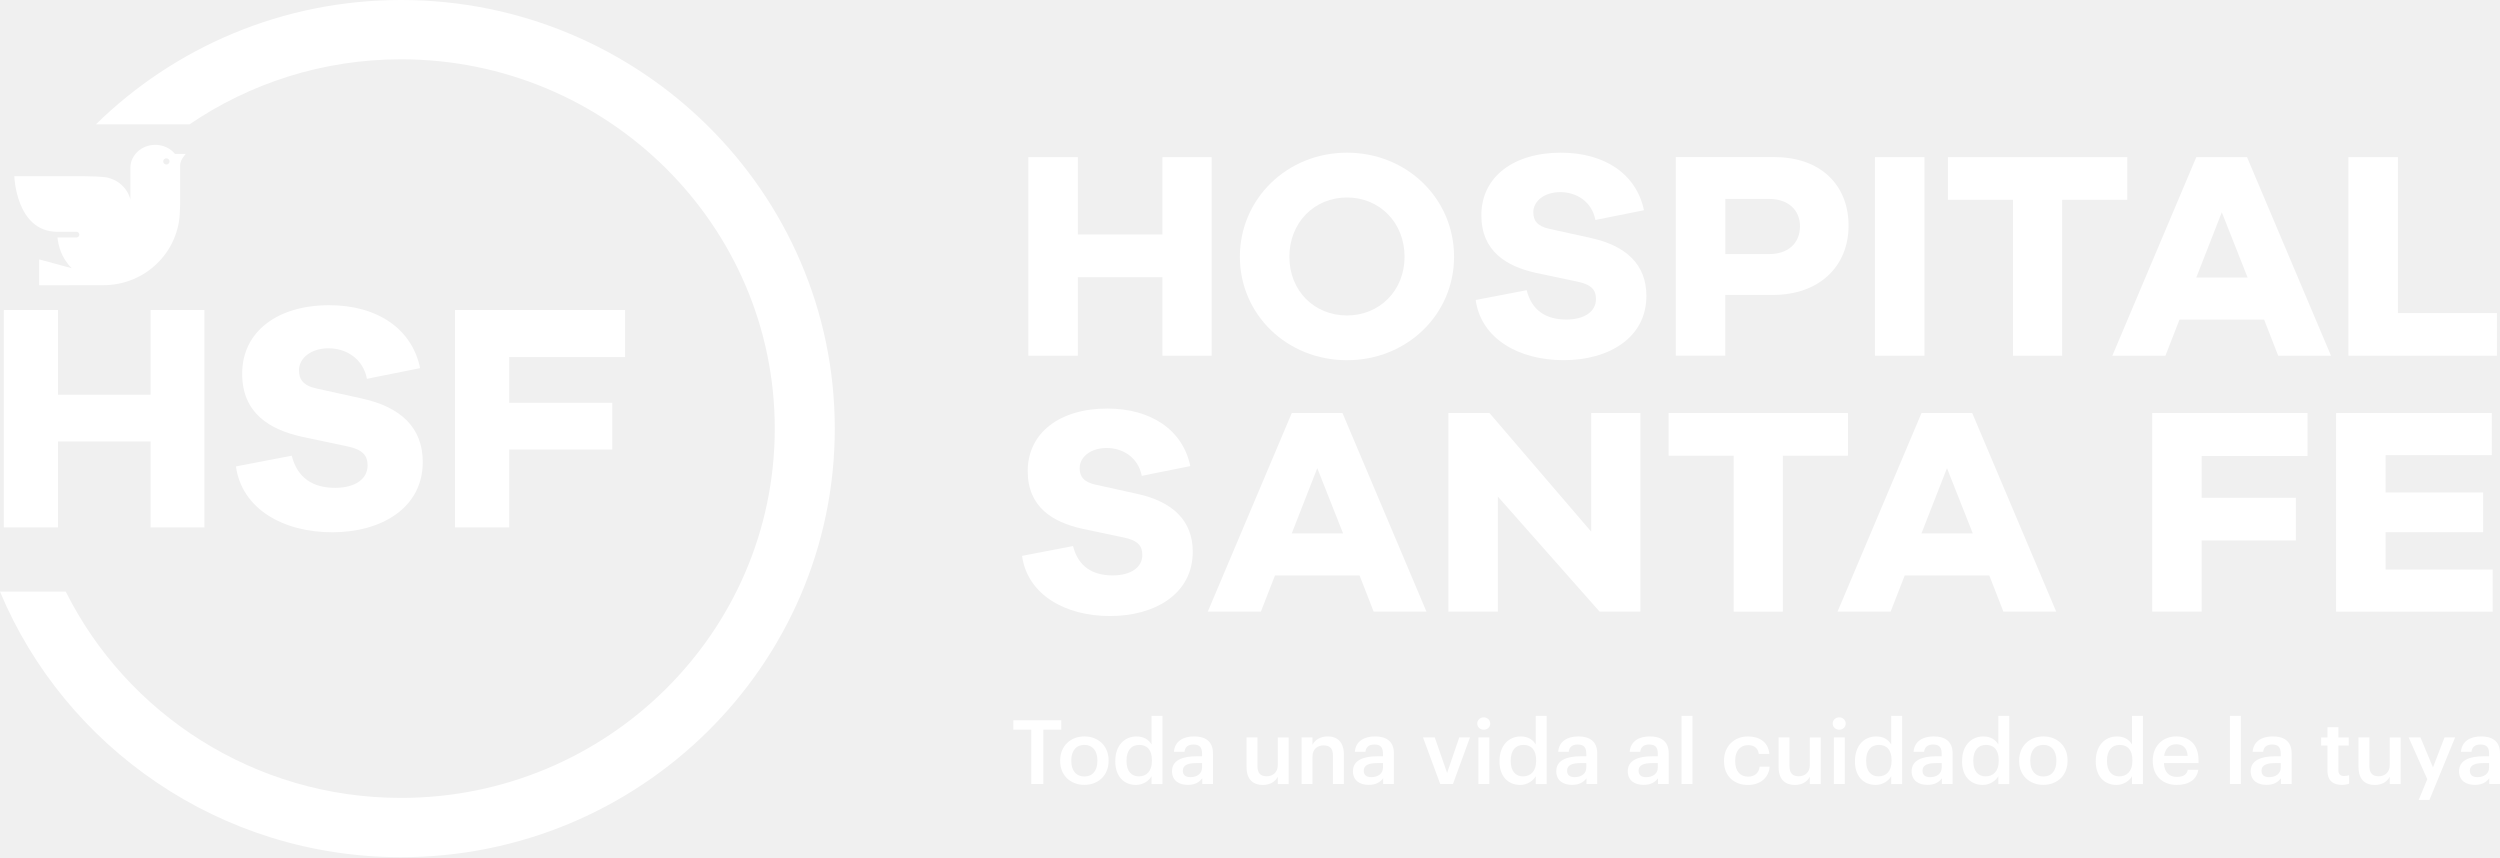
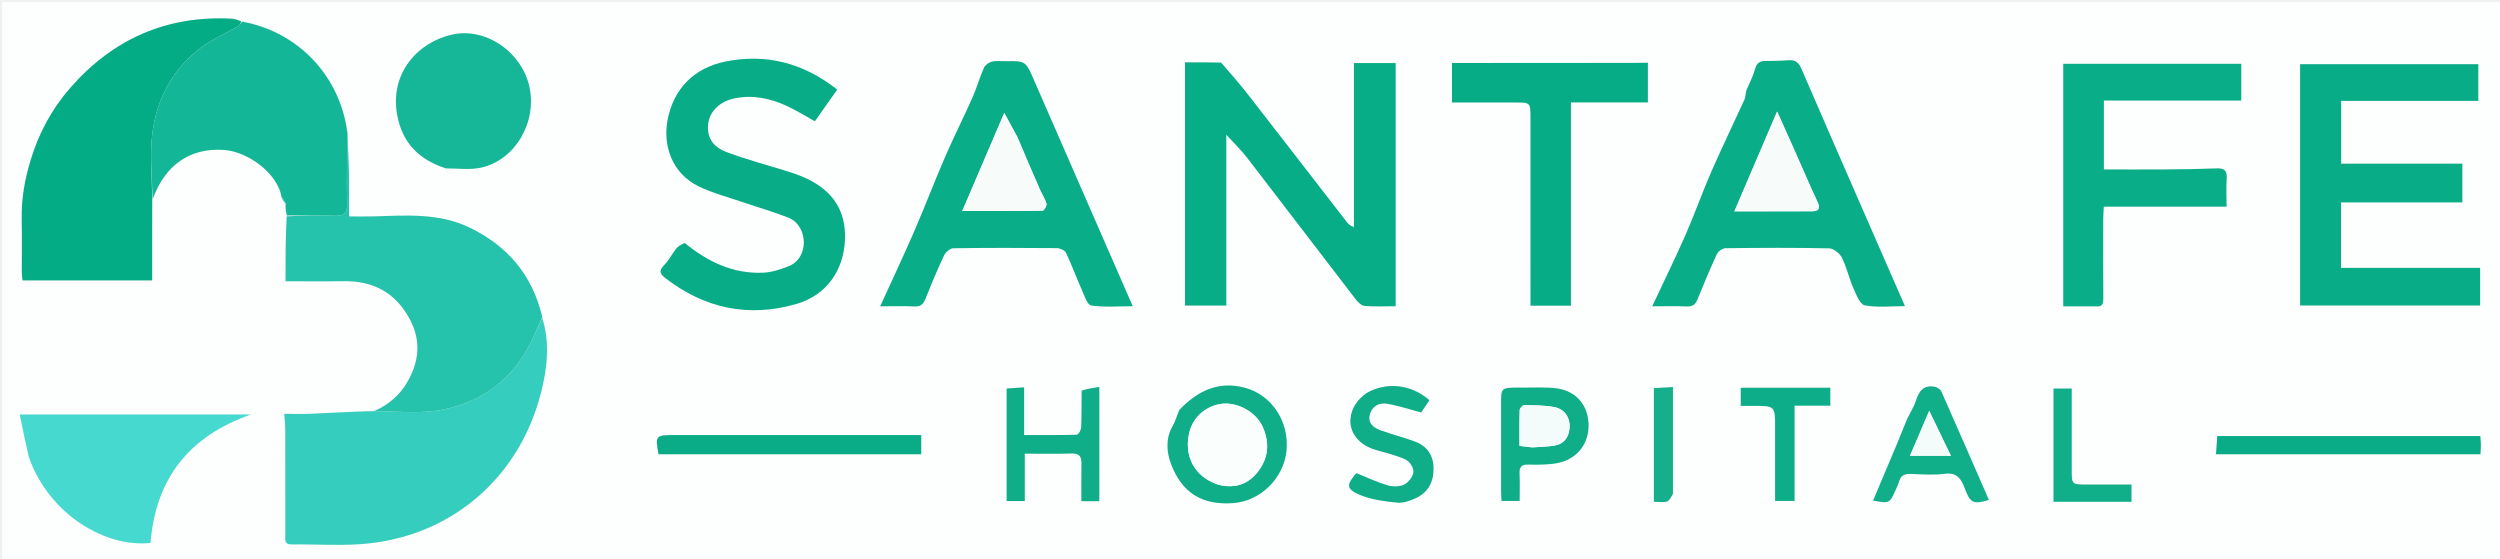
- <svg xmlns="http://www.w3.org/2000/svg" width="245" height="84" viewBox="0 0 245 84" fill="none">
-   <g clip-path="url(#clip0_1031_203)">
-     <path d="M118.741 34.862H113.918V27.164H105.628V34.862H100.777V15.399H105.628V22.979H113.918V15.399H118.741V34.862Z" fill="white" />
-     <path d="M142.498 25.161C142.498 30.825 137.881 35.3 132.003 35.3C126.125 35.3 121.508 30.828 121.508 25.161C121.508 19.494 126.125 14.963 132.003 14.963C137.881 14.963 142.498 19.467 142.498 25.161ZM137.647 25.161C137.647 21.822 135.208 19.353 132.003 19.353C128.798 19.353 126.359 21.822 126.359 25.161C126.359 28.501 128.798 30.915 132.003 30.915C135.208 30.915 137.647 28.473 137.647 25.161Z" fill="white" />
-     <path d="M161.113 20.599L156.35 21.559C155.997 19.729 154.469 18.828 152.911 18.828C151.352 18.828 150.265 19.698 150.265 20.803C150.265 21.587 150.618 22.167 151.852 22.43L155.937 23.331C159.348 24.087 161.347 25.918 161.347 28.994C161.347 33.149 157.615 35.297 153.232 35.297C148.85 35.297 145.148 33.204 144.617 29.399L149.615 28.439C150.115 30.442 151.527 31.315 153.494 31.315C155.319 31.315 156.406 30.5 156.406 29.312C156.406 28.442 155.993 27.889 154.581 27.599L150.464 26.729C147.644 26.09 145.173 24.636 145.173 21.093C145.173 17.315 148.35 14.963 152.963 14.963C157.255 14.963 160.372 17.056 161.106 20.599H161.113Z" fill="white" />
-     <path d="M173.928 15.399C178.367 15.399 181.159 18.099 181.159 22.108C181.159 26.118 178.28 28.905 173.722 28.905H169.077V34.858H164.227V15.395H173.928V15.399ZM173.373 24.899C175.253 24.899 176.399 23.825 176.399 22.167C176.399 20.599 175.253 19.494 173.373 19.494H169.081V24.899H173.373Z" fill="white" />
-     <path d="M183.746 34.862V15.399H188.597V34.862H183.746Z" fill="white" />
-     <path d="M202.092 19.581V34.862H197.273V19.581H190.895V15.399H208.474V19.581H202.096H202.092Z" fill="white" />
-     <path d="M223.263 34.862L221.882 31.319H213.592L212.212 34.862H207.008L215.238 15.399H220.208L228.439 34.862H223.263ZM217.737 20.803L215.238 27.195H220.264L217.737 20.803Z" fill="white" />
-     <path d="M244.697 34.862H230.145V15.399H234.995V30.68H244.697V34.862Z" fill="white" />
-     <path d="M116.656 45.674L111.893 46.634C111.54 44.804 110.012 43.903 108.454 43.903C106.895 43.903 105.808 44.773 105.808 45.878C105.808 46.662 106.161 47.242 107.395 47.505L111.48 48.406C114.891 49.162 116.89 50.993 116.89 54.069C116.89 58.224 113.158 60.372 108.775 60.372C104.392 60.372 100.691 58.279 100.16 54.474L105.158 53.514C105.658 55.517 107.07 56.39 109.037 56.39C110.862 56.39 111.948 55.575 111.948 54.387C111.948 53.517 111.536 52.964 110.124 52.674L106.007 51.804C103.187 51.165 100.716 49.711 100.716 46.168C100.716 42.39 103.893 40.038 108.506 40.038C112.798 40.038 115.915 42.131 116.649 45.674H116.656Z" fill="white" />
-     <path d="M134.618 59.94L133.238 56.397H124.948L123.567 59.94H118.363L126.594 40.477H131.564L139.794 59.94H134.618ZM129.093 45.878L126.594 52.27H131.619L129.093 45.878Z" fill="white" />
-     <path d="M160.758 59.94H156.76L146.792 48.668V59.94H141.941V40.477H145.968L155.935 52.098V40.477H160.758V59.94Z" fill="white" />
-     <path d="M174.721 44.659V59.94H169.902V44.659H163.523V40.477H181.103V44.659H174.725H174.721Z" fill="white" />
-     <path d="M196.333 59.94L194.952 56.397H186.663L185.282 59.94H180.078L188.309 40.477H193.278L201.509 59.94H196.333ZM190.804 45.878L188.305 52.27H193.331L190.804 45.878Z" fill="white" />
-     <path d="M215.765 48.782H224.995V52.964H215.765V59.937H210.914V40.474H226.141V44.687H215.761V48.782H215.765Z" fill="white" />
-     <path d="M244.284 59.94H228.938V40.477H244.196V44.6H233.788V48.261H243.344V52.153H233.788V55.813H244.284V59.937V59.94Z" fill="white" />
-     <path d="M101.063 71.506H99.305V70.587H104.005V71.506H102.247V76.834H101.063V71.506Z" fill="white" />
-     <path d="M103.895 74.596V74.527C103.895 73.112 104.912 72.169 106.271 72.169C107.631 72.169 108.641 73.105 108.641 74.5V74.569C108.641 75.992 107.624 76.917 106.264 76.917C104.905 76.917 103.895 75.981 103.895 74.593V74.596ZM107.543 74.579V74.517C107.543 73.574 107.068 72.998 106.271 72.998C105.474 72.998 104.988 73.564 104.988 74.507V74.576C104.988 75.512 105.457 76.095 106.271 76.095C107.085 76.095 107.543 75.512 107.543 74.576V74.579Z" fill="white" />
-     <path d="M109.3 74.624V74.555C109.3 73.098 110.174 72.172 111.376 72.172C112.128 72.172 112.596 72.514 112.851 72.966V70.155H113.921V76.838H112.851V76.068C112.603 76.52 112.012 76.924 111.331 76.924C110.174 76.924 109.297 76.112 109.297 74.627L109.3 74.624ZM112.89 74.572V74.503C112.89 73.498 112.421 73.001 111.645 73.001C110.87 73.001 110.398 73.543 110.398 74.531V74.6C110.398 75.605 110.912 76.085 111.6 76.085C112.341 76.085 112.89 75.594 112.89 74.572Z" fill="white" />
-     <path d="M114.859 75.567C114.859 74.5 115.904 74.116 117.229 74.116H117.802V73.882C117.802 73.27 117.588 72.963 116.963 72.963C116.407 72.963 116.131 73.225 116.079 73.678H115.044C115.132 72.611 115.991 72.169 117.022 72.169C118.053 72.169 118.871 72.587 118.871 73.837V76.831H117.819V76.271C117.519 76.665 117.113 76.917 116.404 76.917C115.554 76.917 114.855 76.516 114.855 75.563L114.859 75.567ZM117.802 75.235V74.783H117.253C116.439 74.783 115.918 74.966 115.918 75.525C115.918 75.909 116.131 76.161 116.659 76.161C117.312 76.161 117.798 75.819 117.798 75.235H117.802Z" fill="white" />
-     <path d="M122.16 75.191V72.265H123.23V75.07C123.23 75.76 123.523 76.075 124.142 76.075C124.715 76.075 125.222 75.709 125.222 74.983V72.269H126.291V76.838H125.222V76.123C124.991 76.568 124.505 76.927 123.754 76.927C122.842 76.927 122.164 76.413 122.164 75.197L122.16 75.191Z" fill="white" />
-     <path d="M127.555 72.265H128.624V72.991C128.844 72.545 129.358 72.169 130.116 72.169C131.043 72.169 131.7 72.701 131.7 73.958V76.831H130.63V74.054C130.63 73.364 130.347 73.049 129.711 73.049C129.11 73.049 128.624 73.415 128.624 74.141V76.831H127.555V72.262V72.265Z" fill="white" />
-     <path d="M132.589 75.567C132.589 74.5 133.634 74.116 134.959 74.116H135.532V73.882C135.532 73.27 135.319 72.963 134.693 72.963C134.138 72.963 133.862 73.225 133.809 73.678H132.775C132.862 72.611 133.722 72.169 134.753 72.169C135.784 72.169 136.602 72.587 136.602 73.837V76.831H135.55V76.271C135.249 76.665 134.844 76.917 134.134 76.917C133.285 76.917 132.586 76.516 132.586 75.563L132.589 75.567ZM135.532 75.235V74.783H134.983C134.169 74.783 133.648 74.966 133.648 75.525C133.648 75.909 133.862 76.161 134.389 76.161C135.043 76.161 135.529 75.819 135.529 75.235H135.532Z" fill="white" />
-     <path d="M139.457 72.265H140.606L141.816 75.75L143.007 72.265H144.059L142.389 76.834H141.141L139.453 72.265H139.457Z" fill="white" />
-     <path d="M144.77 70.912C144.77 70.563 145.053 70.3 145.406 70.3C145.759 70.3 146.042 70.563 146.042 70.912C146.042 71.26 145.759 71.513 145.406 71.513C145.053 71.513 144.77 71.25 144.77 70.912ZM144.885 72.265H145.954V76.834H144.885V72.265Z" fill="white" />
-     <path d="M146.953 74.624V74.555C146.953 73.098 147.826 72.172 149.029 72.172C149.78 72.172 150.248 72.514 150.504 72.966V70.155H151.573V76.838H150.504V76.068C150.255 76.52 149.665 76.924 148.983 76.924C147.826 76.924 146.949 76.112 146.949 74.627L146.953 74.624ZM150.542 74.572V74.503C150.542 73.498 150.074 73.001 149.298 73.001C148.522 73.001 148.05 73.543 148.05 74.531V74.6C148.05 75.605 148.564 76.085 149.252 76.085C149.993 76.085 150.542 75.594 150.542 74.572Z" fill="white" />
-     <path d="M152.515 75.567C152.515 74.5 153.56 74.116 154.885 74.116H155.458V73.882C155.458 73.27 155.245 72.963 154.619 72.963C154.063 72.963 153.787 73.225 153.735 73.678H152.7C152.788 72.611 153.648 72.169 154.679 72.169C155.71 72.169 156.527 72.587 156.527 73.837V76.831H155.475V76.271C155.175 76.665 154.769 76.917 154.06 76.917C153.211 76.917 152.512 76.516 152.512 75.563L152.515 75.567ZM155.458 75.235V74.783H154.909C154.095 74.783 153.574 74.966 153.574 75.525C153.574 75.909 153.787 76.161 154.315 76.161C154.969 76.161 155.454 75.819 155.454 75.235H155.458Z" fill="white" />
-     <path d="M159.523 75.567C159.523 74.5 160.568 74.116 161.893 74.116H162.466V73.882C162.466 73.27 162.253 72.963 161.627 72.963C161.071 72.963 160.795 73.225 160.743 73.678H159.708C159.796 72.611 160.655 72.169 161.686 72.169C162.717 72.169 163.535 72.587 163.535 73.837V76.831H162.483V76.271C162.183 76.665 161.777 76.917 161.068 76.917C160.219 76.917 159.52 76.516 159.52 75.563L159.523 75.567ZM162.466 75.235V74.783H161.917C161.103 74.783 160.582 74.966 160.582 75.525C160.582 75.909 160.795 76.161 161.323 76.161C161.976 76.161 162.462 75.819 162.462 75.235H162.466Z" fill="white" />
-     <path d="M164.789 70.152H165.859V76.834H164.789V70.152Z" fill="white" />
-     <path d="M168.953 74.607V74.538C168.953 73.087 169.998 72.172 171.288 72.172C172.312 72.172 173.276 72.624 173.399 73.885H172.364C172.277 73.274 171.868 73.022 171.302 73.022C170.568 73.022 170.047 73.581 170.047 74.524V74.593C170.047 75.588 170.54 76.112 171.33 76.112C171.896 76.112 172.382 75.781 172.445 75.135H173.427C173.346 76.185 172.542 76.927 171.288 76.927C169.963 76.927 168.953 76.071 168.953 74.614V74.607Z" fill="white" />
-     <path d="M174.301 75.191V72.265H175.37V75.07C175.37 75.76 175.664 76.075 176.282 76.075C176.856 76.075 177.362 75.709 177.362 74.983V72.269H178.432V76.838H177.362V76.123C177.132 76.568 176.646 76.927 175.894 76.927C174.986 76.927 174.304 76.413 174.304 75.197L174.301 75.191Z" fill="white" />
-     <path d="M179.605 70.912C179.605 70.563 179.889 70.3 180.242 70.3C180.595 70.3 180.878 70.563 180.878 70.912C180.878 71.26 180.595 71.513 180.242 71.513C179.889 71.513 179.605 71.25 179.605 70.912ZM179.721 72.265H180.79V76.834H179.721V72.265Z" fill="white" />
-     <path d="M181.789 74.624V74.555C181.789 73.098 182.662 72.172 183.865 72.172C184.616 72.172 185.084 72.514 185.339 72.966V70.155H186.409V76.838H185.339V76.068C185.091 76.52 184.501 76.924 183.819 76.924C182.662 76.924 181.785 76.112 181.785 74.627L181.789 74.624ZM185.374 74.572V74.503C185.374 73.498 184.906 73.001 184.13 73.001C183.354 73.001 182.883 73.543 182.883 74.531V74.6C182.883 75.605 183.396 76.085 184.085 76.085C184.826 76.085 185.374 75.594 185.374 74.572Z" fill="white" />
-     <path d="M187.343 75.567C187.343 74.5 188.388 74.116 189.713 74.116H190.286V73.882C190.286 73.27 190.073 72.963 189.447 72.963C188.892 72.963 188.615 73.225 188.563 73.678H187.529C187.616 72.611 188.476 72.169 189.507 72.169C190.538 72.169 191.356 72.587 191.356 73.837V76.831H190.304V76.271C190.003 76.665 189.598 76.917 188.888 76.917C188.039 76.917 187.34 76.516 187.34 75.563L187.343 75.567ZM190.29 75.235V74.783H189.741C188.927 74.783 188.406 74.966 188.406 75.525C188.406 75.909 188.619 76.161 189.147 76.161C189.8 76.161 190.286 75.819 190.286 75.235H190.29Z" fill="white" />
-     <path d="M192.285 74.624V74.555C192.285 73.098 193.158 72.172 194.361 72.172C195.112 72.172 195.58 72.514 195.836 72.966V70.155H196.905V76.838H195.836V76.068C195.587 76.52 194.997 76.924 194.315 76.924C193.158 76.924 192.281 76.112 192.281 74.627L192.285 74.624ZM195.874 74.572V74.503C195.874 73.498 195.406 73.001 194.63 73.001C193.854 73.001 193.382 73.543 193.382 74.531V74.6C193.382 75.605 193.896 76.085 194.584 76.085C195.325 76.085 195.874 75.594 195.874 74.572Z" fill="white" />
-     <path d="M197.875 74.596V74.527C197.875 73.112 198.892 72.169 200.252 72.169C201.611 72.169 202.621 73.105 202.621 74.5V74.569C202.621 75.992 201.604 76.917 200.245 76.917C198.885 76.917 197.875 75.981 197.875 74.593V74.596ZM201.524 74.579V74.517C201.524 73.574 201.048 72.998 200.252 72.998C199.455 72.998 198.969 73.564 198.969 74.507V74.576C198.969 75.512 199.437 76.095 200.252 76.095C201.066 76.095 201.524 75.512 201.524 74.576V74.579Z" fill="white" />
-     <path d="M205.386 74.624V74.555C205.386 73.098 206.26 72.172 207.462 72.172C208.214 72.172 208.682 72.514 208.937 72.966V70.155H210.007V76.838H208.937V76.068C208.689 76.52 208.098 76.924 207.417 76.924C206.26 76.924 205.383 76.112 205.383 74.627L205.386 74.624ZM208.976 74.572V74.503C208.976 73.498 208.507 73.001 207.731 73.001C206.956 73.001 206.484 73.543 206.484 74.531V74.6C206.484 75.605 206.997 76.085 207.686 76.085C208.427 76.085 208.976 75.594 208.976 74.572Z" fill="white" />
-     <path d="M210.969 74.596V74.527C210.969 73.112 211.951 72.169 213.268 72.169C214.418 72.169 215.453 72.842 215.453 74.476V74.783H212.066C212.101 75.646 212.541 76.137 213.338 76.137C213.985 76.137 214.32 75.885 214.401 75.439H215.435C215.285 76.399 214.499 76.924 213.314 76.924C211.954 76.924 210.972 76.04 210.972 74.6L210.969 74.596ZM214.39 74.075C214.338 73.288 213.932 72.939 213.268 72.939C212.604 72.939 212.188 73.367 212.084 74.075H214.39Z" fill="white" />
-     <path d="M218.535 70.152H219.605V76.834H218.535V70.152Z" fill="white" />
-     <path d="M220.57 75.567C220.57 74.5 221.615 74.116 222.939 74.116H223.513V73.882C223.513 73.27 223.299 72.963 222.674 72.963C222.118 72.963 221.842 73.225 221.79 73.678H220.755C220.843 72.611 221.702 72.169 222.733 72.169C223.764 72.169 224.582 72.587 224.582 73.837V76.831H223.53V76.271C223.23 76.665 222.824 76.917 222.115 76.917C221.265 76.917 220.566 76.516 220.566 75.563L220.57 75.567ZM223.513 75.235V74.783H222.964C222.15 74.783 221.629 74.966 221.629 75.525C221.629 75.909 221.842 76.161 222.37 76.161C223.023 76.161 223.509 75.819 223.509 75.235H223.513Z" fill="white" />
-     <path d="M228.091 75.56V73.063H227.473V72.269H228.091V71.264H229.161V72.269H230.178V73.063H229.161V75.467C229.161 75.867 229.356 76.05 229.692 76.05C229.905 76.05 230.062 76.023 230.213 75.964V76.803C230.045 76.865 229.814 76.917 229.489 76.917C228.57 76.917 228.091 76.427 228.091 75.563V75.56Z" fill="white" />
-     <path d="M231.133 75.191V72.265H232.202V75.07C232.202 75.76 232.496 76.075 233.114 76.075C233.688 76.075 234.194 75.709 234.194 74.983V72.269H235.264V76.838H234.194V76.123C233.964 76.568 233.478 76.927 232.726 76.927C231.814 76.927 231.136 76.413 231.136 75.197L231.133 75.191Z" fill="white" />
-     <path d="M237.878 76.371L236.047 72.265H237.204L238.43 75.208L239.563 72.265H240.604L238.084 78.395H237.032L237.871 76.368L237.878 76.371Z" fill="white" />
-     <path d="M240.988 75.567C240.988 74.5 242.033 74.116 243.357 74.116H243.931V73.882C243.931 73.27 243.717 72.963 243.092 72.963C242.536 72.963 242.26 73.225 242.208 73.678H241.173C241.26 72.611 242.12 72.169 243.151 72.169C244.182 72.169 245 72.587 245 73.837V76.831H243.948V76.271C243.647 76.665 243.242 76.917 242.533 76.917C241.683 76.917 240.984 76.516 240.984 75.563L240.988 75.567ZM243.931 75.235V74.783H243.382C242.568 74.783 242.047 74.966 242.047 75.525C242.047 75.909 242.26 76.161 242.788 76.161C243.441 76.161 243.927 75.819 243.927 75.235H243.931Z" fill="white" />
-     <path d="M20.034 51.687H14.757V43.261H5.684V51.687H0.375V30.383H5.684V38.681H14.757V30.383H20.034V51.687Z" fill="white" />
-     <path d="M41.176 36.074L35.961 37.124C35.573 35.121 33.903 34.133 32.197 34.133C30.492 34.133 29.3 35.086 29.3 36.295C29.3 37.155 29.688 37.79 31.037 38.077L35.511 39.065C39.243 39.89 41.431 41.893 41.431 45.264C41.431 49.812 37.345 52.163 32.55 52.163C27.755 52.163 23.701 49.874 23.121 45.709L28.591 44.659C29.139 46.852 30.684 47.809 32.837 47.809C34.833 47.809 36.024 46.918 36.024 45.616C36.024 44.663 35.573 44.058 34.029 43.74L29.524 42.787C26.434 42.086 23.733 40.498 23.733 36.62C23.733 32.486 27.207 29.91 32.26 29.91C36.957 29.91 40.368 32.199 41.172 36.078L41.176 36.074Z" fill="white" />
-     <path d="M49.899 39.476H60.002V44.055H49.899V51.687H44.59V30.383H61.257V34.993H49.899V39.476Z" fill="white" />
-     <path d="M39.304 0C27.652 0 17.083 4.659 9.398 12.187H18.572C24.471 8.171 31.611 5.812 39.3 5.812C59.497 5.812 75.927 22.046 75.927 42.004C75.927 61.961 59.497 78.195 39.3 78.195C24.905 78.195 12.428 69.945 6.445 57.979H0C6.375 73.236 21.588 84.004 39.304 84.004C62.741 84.004 81.809 65.162 81.809 42.004C81.809 18.845 62.741 0 39.304 0Z" fill="white" />
-     <path d="M18.195 15.084H17.15C16.703 14.542 16.004 14.193 15.214 14.193C13.876 14.193 12.778 15.205 12.778 16.445V18.11V19.56C12.778 19.56 12.453 17.826 10.437 17.381C9.951 17.308 8.843 17.27 8.301 17.27H1.402C1.402 17.27 1.567 22.678 5.582 22.716H7.494C7.616 22.716 7.725 22.792 7.76 22.91C7.816 23.089 7.683 23.269 7.494 23.269H5.635C5.701 23.98 5.97 25.244 7.029 26.284L3.835 25.42V27.959L8.979 27.948H10.136C14.243 27.948 17.573 24.688 17.629 20.644C17.643 20.465 17.65 20.282 17.65 20.095V19.798V19.805V16.445C17.65 16.376 17.65 16.297 17.65 16.227C17.65 15.886 17.825 15.557 18.035 15.292L18.195 15.084ZM16.305 16.124C16.133 16.124 15.997 15.989 15.997 15.82C15.997 15.651 16.133 15.516 16.305 15.516C16.476 15.516 16.612 15.651 16.612 15.82C16.612 15.989 16.476 16.124 16.305 16.124Z" fill="white" />
-   </g>
-   <defs>
-     <clipPath id="clip0_1031_203">
-       <rect width="245" height="84" fill="white" />
-     </clipPath>
-   </defs>
+ <svg xmlns="http://www.w3.org/2000/svg" version="1.1" id="Layer_1" x="0px" y="0px" width="100%" viewBox="0 0 1218 272" enable-background="new 0 0 1218 272" xml:space="preserve">
+   <path fill="#FDFFFE" opacity="1" stroke="none" d=" M800,273   C533.333,273 267.167,273 1,273   C1,182.333 1,91.667 1,1   C407,1 813,1 1219,1   C1219,91.667 1219,182.333 1219,273   C1079.5,273 940,273 800,273  M137.098,96.618   C137.701,97.422 138.303,98.225 138.915,99.884   C139.076,101.578 139.236,103.272 139.109,105.866   C139.109,116.099 139.109,126.333 139.109,137.019   C148.828,137.019 157.937,137.163 167.04,136.987   C181.821,136.7 192.904,142.588 199.839,155.87   C205.136,166.013 204.227,175.854 198.765,185.61   C194.917,192.481 189.296,197.21 181.204,200.022   C171.304,200.556 161.407,201.16 151.503,201.593   C147.14,201.783 142.761,201.625 138.497,201.625   C138.726,205.045 138.987,207.167 138.991,209.289   C139.023,226.435 138.999,243.58 139.015,260.725   C139.017,262.812 138.436,265.266 141.943,265.224   C154.757,265.071 167.703,266.134 180.362,264.675   C221.593,259.923 253.308,231.729 263.577,191.299   C266.606,179.374 268.008,167.115 264.222,154.125   C259.426,133.988 247.251,119.836 228.832,110.91   C213.982,103.715 198.069,104.939 182.268,105.436   C178.348,105.56 174.421,105.455 170.064,105.455   C170.064,97.851 170.164,91.385 170.036,84.923   C169.908,78.467 169.552,72.016 169.324,64.765   C165.917,37.267 145.435,15.493 117.186,9.989   C115.725,9.682 114.274,9.175 112.801,9.098   C81.109,7.439 54.978,19.085 34.265,42.767   C25.244,53.081 18.839,64.916 14.832,78.309   C12.043,87.636 10.406,96.795 10.578,106.436   C10.732,115.094 10.594,123.758 10.628,132.419   C10.634,133.838 10.861,135.257 10.981,136.615   C32.111,136.615 52.812,136.615 74.131,136.615   C74.131,123.24 74.131,110.271 74.649,96.781   C80.439,80.263 92.644,71.917 109.072,73.045   C121.099,73.87 135.401,84.761 137.098,96.618  M594.535,30.379   C588.799,30.379 583.063,30.379 577.339,30.379   C577.339,70.684 577.339,109.751 577.339,148.867   C584.098,148.867 590.492,148.867 597.46,148.867   C597.46,121.154 597.46,93.809 597.46,65.654   C601.254,69.805 604.639,73.015 607.454,76.666   C625.265,99.773 642.929,122.992 660.727,146.109   C661.748,147.435 663.459,148.951 664.948,149.064   C669.864,149.436 674.825,149.204 679.955,149.204   C679.955,109.368 679.955,70.129 679.955,30.725   C673.283,30.725 666.906,30.725 659.646,30.725   C659.646,57.695 659.646,84.191 659.646,110.686   C657.67,109.923 656.777,108.985 655.988,107.966   C640.178,87.558 624.415,67.114 608.556,46.744   C604.286,41.258 599.733,35.992 594.535,30.379  M1177.5,49.152   C1187.436,49.152 1197.372,49.152 1207.431,49.152   C1207.431,42.749 1207.431,37.019 1207.431,31.294   C1178.508,31.294 1149.932,31.294 1120.612,31.294   C1120.612,70.686 1120.612,109.661 1120.612,148.816   C1149.644,148.816 1179,148.816 1208.313,148.816   C1208.313,142.662 1208.313,136.933 1208.313,130.514   C1185.495,130.514 1163.061,130.514 1140.55,130.514   C1140.55,119.58 1140.55,109.355 1140.55,98.61   C1160.517,98.61 1180.109,98.61 1199.657,98.61   C1199.657,92.188 1199.657,86.302 1199.657,79.739   C1179.678,79.739 1160.121,79.739 1140.596,79.739   C1140.596,69.162 1140.596,59.282 1140.596,49.152   C1152.857,49.152 1164.678,49.152 1177.5,49.152  M850.676,44.265   C850.417,45.728 850.449,47.324 849.853,48.634   C844.544,60.301 838.926,71.83 833.796,83.574   C829.333,93.792 825.627,104.341 821.144,114.549   C816.131,125.963 810.62,137.158 804.96,149.231   C810.966,149.231 816.402,149.064 821.821,149.299   C824.641,149.422 826.01,148.326 827.019,145.848   C830.028,138.455 833.08,131.072 836.442,123.838   C837.081,122.465 839.212,120.942 840.672,120.924   C857.489,120.718 874.312,120.622 891.124,120.989   C893.292,121.036 896.309,123.4 897.352,125.482   C899.721,130.215 900.851,135.552 902.981,140.426   C904.339,143.533 906.196,148.304 908.512,148.746   C914.654,149.918 921.167,149.144 928.081,149.144   C922.465,136.304 917.201,124.29 911.953,112.269   C900.509,86.056 889.034,59.855 877.684,33.601   C876.395,30.619 874.824,29.036 871.385,29.347   C867.581,29.691 863.74,29.637 859.915,29.719   C857.26,29.776 855.806,30.826 855.057,33.64   C854.146,37.065 852.441,40.278 850.676,44.265  M503.664,38.814   C499.689,29.643 499.689,29.645 489.7,29.832   C487.534,29.873 485.272,29.52 483.235,30.048   C481.757,30.43 479.967,31.695 479.375,33.035   C477.302,37.725 475.931,42.725 473.849,47.41   C469.502,57.189 464.666,66.752 460.409,76.569   C455.265,88.434 450.686,100.544 445.541,112.409   C440.292,124.513 434.653,136.448 428.834,149.226   C434.902,149.226 440.203,149.04 445.482,149.298   C448.557,149.448 449.872,148.162 450.934,145.479   C453.753,138.365 456.708,131.294 459.969,124.375   C460.7,122.825 462.892,120.972 464.436,120.949   C481.263,120.7 498.094,120.728 514.923,120.887   C516.46,120.901 518.792,121.954 519.376,123.181   C522.169,129.044 524.374,135.183 527.02,141.121   C528.271,143.928 529.734,148.526 531.632,148.814   C538.022,149.784 544.651,149.183 551.863,149.183   C535.625,112.024 519.784,75.774 503.664,38.814  M333.289,118.229   C332.032,119.138 330.512,119.835 329.57,120.999   C327.429,123.649 325.887,126.841 323.516,129.232   C320.783,131.988 321.646,133.537 324.218,135.523   C343.457,150.379 364.851,154.84 388.155,148.039   C402.564,143.833 411.064,131.821 411.669,116.721   C412.255,102.116 405.179,91.854 390.321,85.827   C388.321,85.016 386.277,84.299 384.217,83.655   C374.096,80.487 363.796,77.8 353.889,74.066   C346.773,71.383 344.256,66.327 345.067,60.059   C345.828,54.185 350.783,49.46 357.478,48.005   C366.51,46.041 375.049,47.806 383.216,51.554   C387.842,53.677 392.185,56.416 397.019,59.078   C400.636,53.937 404.202,48.87 407.882,43.64   C391.248,30.552 373.035,25.978 353.322,30.014   C338.267,33.096 328.219,43.123 325.269,58.334   C322.921,70.437 327.079,84.41 340.542,90.862   C347.525,94.208 355.172,96.179 362.542,98.707   C369.749,101.179 377.111,103.253 384.177,106.073   C393.671,109.863 394.578,125.641 384.129,129.761   C380.181,131.318 375.9,132.701 371.719,132.87   C357.204,133.459 344.906,127.622 333.289,118.229  M1021.265,149.228   C1024.368,149.659 1024.739,147.902 1024.722,145.34   C1024.633,132.341 1024.671,119.341 1024.692,106.341   C1024.695,104.599 1024.859,102.858 1024.97,100.68   C1045.171,100.68 1064.752,100.68 1084.775,100.68   C1084.775,95.742 1084.547,91.257 1084.844,86.806   C1085.102,82.928 1083.497,81.905 1079.905,82.048   C1071.748,82.373 1063.58,82.485 1055.415,82.548   C1045.312,82.626 1035.207,82.567 1025.012,82.567   C1025.012,70.76 1025.012,60.19 1025.012,48.964   C1047.542,48.964 1069.749,48.964 1091.932,48.964   C1091.932,42.663 1091.932,37.024 1091.932,31.091   C1062.897,31.091 1034.063,31.091 1005.219,31.091   C1005.219,70.727 1005.219,109.662 1005.219,149.23   C1010.427,149.23 1015.37,149.23 1021.265,149.228  M14.31,223.127   C24.161,251.021 51.76,266.903 73.329,264.493   C75.814,232.958 92.348,212.409 122.136,201.966   C85.169,201.966 48.202,201.966 9.612,201.966   C11.17,209.499 12.511,215.984 14.31,223.127  M795.913,30.69   C766.391,30.69 736.869,30.69 707.407,30.69   C707.407,37.799 707.407,43.587 707.407,49.933   C717.905,49.933 728.195,49.932 738.485,49.933   C745.552,49.934 745.652,50.022 745.654,57.315   C745.662,85.972 745.659,114.629 745.66,143.286   C745.66,145.068 745.66,146.851 745.66,148.918   C752.362,148.918 758.584,148.918 765.339,148.918   C765.339,115.872 765.339,83.137 765.339,49.898   C778.104,49.898 790.348,49.898 802.839,49.898   C802.839,43.311 802.839,37.234 802.839,30.569   C800.677,30.569 798.735,30.569 795.913,30.69  M217.627,82.099   C223.203,82.015 228.982,82.85 234.319,81.676   C251.032,77.998 261.757,59.522 257.898,42.176   C254.168,25.409 236.812,13.259 220.415,16.83   C203.581,20.496 189.822,35.648 193.504,55.964   C195.983,69.637 204.08,77.741 217.627,82.099  M574.391,200.04   C573.38,202.56 572.654,205.245 571.304,207.568   C567.817,213.566 568.379,220.268 570.45,225.834   C575.785,240.178 585.728,246.238 600.909,245.107   C614.114,244.123 625.482,232.994 626.789,219.511   C628.158,205.38 619.56,192.378 606.482,188.903   C593.641,185.491 583.503,190.367 574.391,200.04  M526.896,190.777   C526.884,196.605 527,202.438 526.757,208.256   C526.705,209.516 525.395,211.767 524.61,211.791   C516.225,212.05 507.829,211.952 498.944,211.952   C498.944,203.598 498.944,196.352 498.944,188.707   C495.674,188.93 492.954,189.116 490.433,189.288   C490.433,207.903 490.433,225.829 490.433,244.119   C493.351,244.119 496.085,244.119 499.267,244.119   C499.267,236.414 499.267,228.981 499.267,221.015   C507.148,221.015 514.598,221.204 522.033,220.937   C525.918,220.798 526.956,222.48 526.89,225.935   C526.775,231.904 526.858,237.877 526.858,244.169   C530.007,244.169 532.745,244.169 535.587,244.169   C535.587,225.643 535.587,207.434 535.587,188.489   C532.44,188.992 529.759,189.422 526.896,190.777  M929.007,204.545   C927.366,208.568 925.757,212.605 924.076,216.611   C920.267,225.69 916.422,234.754 912.575,243.863   C920.468,245.389 920.623,245.319 923.579,238.654   C924.185,237.287 924.859,235.93 925.266,234.502   C926.09,231.612 927.903,230.785 930.823,230.897   C936.471,231.113 942.202,231.51 947.769,230.805   C953.558,230.073 955.624,233.648 957.122,237.64   C959.897,245.031 961.17,245.912 968.985,243.562   C961.272,225.89 953.607,208.231 945.783,190.642   C945.307,189.573 943.651,188.577 942.41,188.378   C937.612,187.61 935.048,189.974 933.409,195.257   C932.481,198.247 930.67,200.963 929.007,204.545  M739.623,188.827   C731.309,188.875 731.321,188.875 731.323,196.878   C731.328,210.844 731.309,224.811 731.323,238.777   C731.324,240.541 731.467,242.304 731.543,244.048   C734.764,244.048 737.457,244.048 740.371,244.048   C740.371,239.314 740.522,234.998 740.321,230.698   C740.172,227.497 741.258,226.232 744.568,226.333   C748.71,226.459 752.903,226.406 757.011,225.905   C767.218,224.661 773.842,217.337 773.945,207.594   C774.049,197.672 767.975,190.286 758.033,189.165   C752.279,188.516 746.408,188.908 739.623,188.827  M665.304,191.794   C661.214,194.837 658.464,198.818 657.968,203.907   C657.304,210.713 662.09,216.845 670.242,219.19   C675.185,220.611 680.267,221.793 684.899,223.925   C686.776,224.789 688.809,228.003 688.626,229.947   C688.417,232.177 686.245,235.044 684.16,236.057   C681.869,237.17 678.498,237.188 675.965,236.439   C670.819,234.918 665.92,232.559 660.837,230.512   C655.809,236.195 655.789,238.371 662.838,241.222   C668.374,243.461 674.617,244.266 680.631,244.875   C683.574,245.172 686.922,244.03 689.713,242.736   C695.714,239.955 698.465,234.924 698.426,228.264   C698.387,221.824 695.34,217.404 689.491,215.183   C684.074,213.126 678.406,211.737 672.941,209.795   C669.489,208.568 666.329,206.46 667.332,202.159   C668.3,198.007 671.777,196.046 675.721,196.699   C681.143,197.597 686.419,199.38 692.389,200.95   C693.382,199.485 694.922,197.213 696.418,195.006   C687.542,187.166 675.427,185.865 665.304,191.794  M1144.5,221.305   C1165.74,221.305 1186.979,221.305 1208.468,221.305   C1208.563,219.344 1208.689,218.046 1208.672,216.749   C1208.653,215.302 1208.504,213.856 1208.415,212.455   C1165.42,212.455 1122.784,212.455 1080.258,212.455   C1080.04,215.552 1079.86,218.094 1079.634,221.306   C1100.98,221.306 1122.24,221.306 1144.5,221.305  M400.5,221.305   C416.57,221.305 432.641,221.305 448.824,221.305   C448.824,217.885 448.824,215.149 448.824,211.95   C447.09,211.95 445.632,211.95 444.174,211.95   C405.404,211.959 366.634,211.975 327.863,211.972   C319.516,211.971 319.145,212.397 320.844,221.306   C346.991,221.306 373.246,221.306 400.5,221.305  M869.5,188.895   C862.404,188.895 855.308,188.895 848.089,188.895   C848.089,192.148 848.089,194.603 848.089,197.725   C850.211,197.725 852.161,197.724 854.112,197.725   C864.872,197.726 864.853,197.727 864.832,208.574   C864.809,220.358 864.827,232.142 864.827,244.045   C868.199,244.045 871.051,244.045 874.306,244.045   C874.306,228.522 874.306,213.422 874.306,197.636   C880.395,197.636 886.1,197.636 891.731,197.636   C891.731,194.353 891.731,191.769 891.731,188.896   C884.437,188.896 877.468,188.896 869.5,188.895  M1023.491,244.49   C1028.44,244.49 1033.388,244.49 1038.462,244.49   C1038.462,241.376 1038.462,238.849 1038.462,236.08   C1030.954,236.08 1023.826,236.09 1016.697,236.077   C1009.346,236.064 1009.341,236.055 1009.338,228.657   C1009.334,215.547 1009.337,202.438 1009.337,189.283   C1006.155,189.283 1003.432,189.283 1000.47,189.283   C1000.47,207.752 1000.47,225.782 1000.47,244.488   C1007.963,244.488 1015.229,244.488 1023.491,244.49  M815.057,240.232   C815.057,223.183 815.057,206.135 815.057,188.582   C811.437,188.778 808.546,188.934 805.768,189.084   C805.768,207.801 805.768,225.984 805.768,244.482   C808.176,244.482 810.272,244.884 812.086,244.34   C813.286,243.981 814.079,242.265 815.057,240.232  z" />
+   <path fill="#35CEBE" opacity="1" stroke="none" d=" M264.165,154.931   C268.008,167.115 266.606,179.374 263.577,191.299   C253.308,231.729 221.593,259.923 180.362,264.675   C167.703,266.134 154.757,265.071 141.943,265.224   C138.436,265.266 139.017,262.812 139.015,260.725   C138.999,243.58 139.023,226.435 138.991,209.289   C138.987,207.167 138.726,205.045 138.497,201.625   C142.761,201.625 147.14,201.783 151.503,201.593   C161.407,201.16 171.304,200.556 181.914,200.325   C193.511,200.409 204.679,201.661 215.225,199.649   C234.233,196.021 249.116,185.43 258.133,167.71   C260.268,163.514 262.161,159.194 264.165,154.931  z" />
+   <path fill="#04AC86" opacity="1" stroke="none" d=" M74.131,97.301   C74.131,110.271 74.131,123.24 74.131,136.615   C52.812,136.615 32.111,136.615 10.981,136.615   C10.861,135.257 10.634,133.838 10.628,132.419   C10.594,123.758 10.732,115.094 10.578,106.436   C10.406,96.795 12.043,87.636 14.832,78.309   C18.839,64.916 25.244,53.081 34.265,42.767   C54.978,19.085 81.109,7.439 112.801,9.098   C114.274,9.175 115.725,9.682 117.536,10.446   C117.212,11.572 116.643,12.424 115.848,12.883   C109.876,16.322 103.406,19.082 97.945,23.188   C84.301,33.447 76.512,47.773 74.301,64.369   C72.862,75.163 74.095,86.312 74.131,97.301  z" />
+   <path fill="#25C3AB" opacity="1" stroke="none" d=" M264.193,154.528   C262.161,159.194 260.268,163.514 258.133,167.71   C249.116,185.43 234.233,196.021 215.225,199.649   C204.679,201.661 193.511,200.409 182.32,200.345   C189.296,197.21 194.917,192.481 198.765,185.61   C204.227,175.854 205.136,166.013 199.839,155.87   C192.904,142.588 181.821,136.7 167.04,136.987   C157.937,137.163 148.828,137.019 139.109,137.019   C139.109,126.333 139.109,116.099 139.692,105.418   C147.743,104.98 155.228,104.706 162.677,105.104   C167.545,105.364 169.327,104.204 169.145,98.899   C168.765,87.801 169.197,76.676 169.295,65.562   C169.552,72.016 169.908,78.467 170.036,84.923   C170.164,91.385 170.064,97.851 170.064,105.455   C174.421,105.455 178.348,105.56 182.268,105.436   C198.069,104.939 213.982,103.715 228.832,110.91   C247.251,119.836 259.426,133.988 264.193,154.528  z" />
+   <path fill="#07AD87" opacity="1" stroke="none" d=" M594.922,30.502   C599.733,35.992 604.286,41.258 608.556,46.744   C624.415,67.114 640.178,87.558 655.988,107.966   C656.777,108.985 657.67,109.923 659.646,110.686   C659.646,84.191 659.646,57.695 659.646,30.725   C666.906,30.725 673.283,30.725 679.955,30.725   C679.955,70.129 679.955,109.368 679.955,149.204   C674.825,149.204 669.864,149.436 664.948,149.064   C663.459,148.951 661.748,147.435 660.727,146.109   C642.929,122.992 625.265,99.773 607.454,76.666   C604.639,73.015 601.254,69.805 597.46,65.654   C597.46,93.809 597.46,121.154 597.46,148.867   C590.492,148.867 584.098,148.867 577.339,148.867   C577.339,109.751 577.339,70.684 577.339,30.379   C583.063,30.379 588.799,30.379 594.922,30.502  z" />
+   <path fill="#08AD87" opacity="1" stroke="none" d=" M1177,49.152   C1164.678,49.152 1152.857,49.152 1140.596,49.152   C1140.596,59.282 1140.596,69.162 1140.596,79.739   C1160.121,79.739 1179.678,79.739 1199.657,79.739   C1199.657,86.302 1199.657,92.188 1199.657,98.61   C1180.109,98.61 1160.517,98.61 1140.55,98.61   C1140.55,109.355 1140.55,119.58 1140.55,130.514   C1163.061,130.514 1185.495,130.514 1208.313,130.514   C1208.313,136.933 1208.313,142.662 1208.313,148.816   C1179,148.816 1149.644,148.816 1120.612,148.816   C1120.612,109.661 1120.612,70.686 1120.612,31.294   C1149.932,31.294 1178.508,31.294 1207.431,31.294   C1207.431,37.019 1207.431,42.749 1207.431,49.152   C1197.372,49.152 1187.436,49.152 1177,49.152  z" />
+   <path fill="#13B797" opacity="1" stroke="none" d=" M169.309,65.164   C169.197,76.676 168.765,87.801 169.145,98.899   C169.327,104.204 167.545,105.364 162.677,105.104   C155.228,104.706 147.743,104.98 139.835,104.967   C139.236,103.272 139.076,101.578 139.17,99.297   C138.683,97.802 137.942,96.894 137.201,95.987   C135.401,84.761 121.099,73.87 109.072,73.045   C92.644,71.917 80.439,80.263 74.39,97.041   C74.095,86.312 72.862,75.163 74.301,64.369   C76.512,47.773 84.301,33.447 97.945,23.188   C103.406,19.082 109.876,16.322 115.848,12.883   C116.643,12.424 117.212,11.572 117.946,10.556   C145.435,15.493 165.917,37.267 169.309,65.164  z" />
+   <path fill="#09AD88" opacity="1" stroke="none" d=" M850.877,43.924   C852.441,40.278 854.146,37.065 855.057,33.64   C855.806,30.826 857.26,29.776 859.915,29.719   C863.74,29.637 867.581,29.691 871.385,29.347   C874.824,29.036 876.395,30.619 877.684,33.601   C889.034,59.855 900.509,86.056 911.953,112.269   C917.201,124.29 922.465,136.304 928.081,149.144   C921.167,149.144 914.654,149.918 908.512,148.746   C906.196,148.304 904.339,143.533 902.981,140.426   C900.851,135.552 899.721,130.215 897.352,125.482   C896.309,123.4 893.292,121.036 891.124,120.989   C874.312,120.622 857.489,120.718 840.672,120.924   C839.212,120.942 837.081,122.465 836.442,123.838   C833.08,131.072 830.028,138.455 827.019,145.848   C826.01,148.326 824.641,149.422 821.821,149.299   C816.402,149.064 810.966,149.231 804.96,149.231   C810.62,137.158 816.131,125.963 821.144,114.549   C825.627,104.341 829.333,93.792 833.796,83.574   C838.926,71.83 844.544,60.301 849.853,48.634   C850.449,47.324 850.417,45.728 850.877,43.924  M883.095,102.917   C885.705,102.91 886.894,101.749 885.841,99.171   C884.798,96.618 883.513,94.165 882.393,91.641   C879.706,85.586 877.07,79.507 874.383,73.451   C871.701,67.405 868.981,61.376 865.819,54.317   C858.734,70.859 852.211,86.089 844.982,102.967   C858.097,102.967 870.135,102.967 883.095,102.917  z" />
+   <path fill="#09AD87" opacity="1" stroke="none" d=" M503.804,39.168   C519.784,75.774 535.625,112.024 551.863,149.183   C544.651,149.183 538.022,149.784 531.632,148.814   C529.734,148.526 528.271,143.928 527.02,141.121   C524.374,135.183 522.169,129.044 519.376,123.181   C518.792,121.954 516.46,120.901 514.923,120.887   C498.094,120.728 481.263,120.7 464.436,120.949   C462.892,120.972 460.7,122.825 459.969,124.375   C456.708,131.294 453.753,138.365 450.934,145.479   C449.872,148.162 448.557,149.448 445.482,149.298   C440.203,149.04 434.902,149.226 428.834,149.226   C434.653,136.448 440.292,124.513 445.541,112.409   C450.686,100.544 455.265,88.434 460.409,76.569   C464.666,66.752 469.502,57.189 473.849,47.41   C475.931,42.725 477.302,37.725 479.375,33.035   C479.967,31.695 481.757,30.43 483.235,30.048   C485.272,29.52 487.534,29.873 489.7,29.832   C499.689,29.645 499.689,29.643 503.804,39.168  M495.784,66.926   C493.696,63.099 491.609,59.273 489.281,55.006   C482.525,70.785 475.958,86.121 468.818,102.796   C482.564,102.796 495.287,102.851 508.005,102.643   C508.684,102.632 510.099,100.182 509.836,99.24   C509.157,96.808 507.646,94.623 506.616,92.274   C503.024,84.088 499.496,75.874 495.784,66.926  z" />
+   <path fill="#08AD87" opacity="1" stroke="none" d=" M333.613,118.391   C344.906,127.622 357.204,133.459 371.719,132.87   C375.9,132.701 380.181,131.318 384.129,129.761   C394.578,125.641 393.671,109.863 384.177,106.073   C377.111,103.253 369.749,101.179 362.542,98.707   C355.172,96.179 347.525,94.208 340.542,90.862   C327.079,84.41 322.921,70.437 325.269,58.334   C328.219,43.123 338.267,33.096 353.322,30.014   C373.035,25.978 391.248,30.552 407.882,43.64   C404.202,48.87 400.636,53.937 397.019,59.078   C392.185,56.416 387.842,53.677 383.216,51.554   C375.049,47.806 366.51,46.041 357.478,48.005   C350.783,49.46 345.828,54.185 345.067,60.059   C344.256,66.327 346.773,71.383 353.889,74.066   C363.796,77.8 374.096,80.487 384.217,83.655   C386.277,84.299 388.321,85.016 390.321,85.827   C405.179,91.854 412.255,102.116 411.669,116.721   C411.064,131.821 402.564,143.833 388.155,148.039   C364.851,154.84 343.457,150.379 324.218,135.523   C321.646,133.537 320.783,131.988 323.516,129.232   C325.887,126.841 327.429,123.649 329.57,120.999   C330.512,119.835 332.032,119.138 333.613,118.391  z" />
+   <path fill="#09AD87" opacity="1" stroke="none" d=" M1020.79,149.229   C1015.37,149.23 1010.427,149.23 1005.219,149.23   C1005.219,109.662 1005.219,70.727 1005.219,31.091   C1034.063,31.091 1062.897,31.091 1091.932,31.091   C1091.932,37.024 1091.932,42.663 1091.932,48.964   C1069.749,48.964 1047.542,48.964 1025.012,48.964   C1025.012,60.19 1025.012,70.76 1025.012,82.567   C1035.207,82.567 1045.312,82.626 1055.415,82.548   C1063.58,82.485 1071.748,82.373 1079.905,82.048   C1083.497,81.905 1085.102,82.928 1084.844,86.806   C1084.547,91.257 1084.775,95.742 1084.775,100.68   C1064.752,100.68 1045.171,100.68 1024.97,100.68   C1024.859,102.858 1024.695,104.599 1024.692,106.341   C1024.671,119.341 1024.633,132.341 1024.722,145.34   C1024.739,147.902 1024.368,149.659 1020.79,149.229  z" />
+   <path fill="#45D9D0" opacity="1" stroke="none" d=" M14.081,222.798   C12.511,215.984 11.17,209.499 9.612,201.966   C48.202,201.966 85.169,201.966 122.136,201.966   C92.348,212.409 75.814,232.958 73.329,264.493   C51.76,266.903 24.161,251.021 14.081,222.798  z" />
+   <path fill="#05AC86" opacity="1" stroke="none" d=" M796.354,30.63   C798.735,30.569 800.677,30.569 802.839,30.569   C802.839,37.234 802.839,43.311 802.839,49.898   C790.348,49.898 778.104,49.898 765.339,49.898   C765.339,83.137 765.339,115.872 765.339,148.918   C758.584,148.918 752.362,148.918 745.66,148.918   C745.66,146.851 745.66,145.068 745.66,143.286   C745.659,114.629 745.662,85.972 745.654,57.315   C745.652,50.022 745.552,49.934 738.485,49.933   C728.195,49.932 717.905,49.933 707.407,49.933   C707.407,43.587 707.407,37.799 707.407,30.69   C736.869,30.69 766.391,30.69 796.354,30.63  z" />
+   <path fill="#15B798" opacity="1" stroke="none" d=" M217.216,82.03   C204.08,77.741 195.983,69.637 193.504,55.964   C189.822,35.648 203.581,20.496 220.415,16.83   C236.812,13.259 254.168,25.409 257.898,42.176   C261.757,59.522 251.032,77.998 234.319,81.676   C228.982,82.85 223.203,82.015 217.216,82.03  z" />
+   <path fill="#0FAE89" opacity="1" stroke="none" d=" M574.572,199.715   C583.503,190.367 593.641,185.491 606.482,188.903   C619.56,192.378 628.158,205.38 626.789,219.511   C625.482,232.994 614.114,244.123 600.909,245.107   C585.728,246.238 575.785,240.178 570.45,225.834   C568.379,220.268 567.817,213.566 571.304,207.568   C572.654,205.245 573.38,202.56 574.572,199.715  M593.67,236.149   C601.825,238.3 608.534,235.812 613.347,229.149   C617.92,222.82 618.547,216.029 615.412,208.456   C612.1,200.451 602.601,195.904 595.477,196.709   C587.921,197.563 581.249,202.882 579.368,210.954   C576.906,221.522 581.307,232.056 593.67,236.149  z" />
+   <path fill="#0FAE89" opacity="1" stroke="none" d=" M526.987,190.314   C529.759,189.422 532.44,188.992 535.587,188.489   C535.587,207.434 535.587,225.643 535.587,244.169   C532.745,244.169 530.007,244.169 526.858,244.169   C526.858,237.877 526.775,231.904 526.89,225.935   C526.956,222.48 525.918,220.798 522.033,220.937   C514.598,221.204 507.148,221.015 499.267,221.015   C499.267,228.981 499.267,236.414 499.267,244.119   C496.085,244.119 493.351,244.119 490.433,244.119   C490.433,225.829 490.433,207.903 490.433,189.288   C492.954,189.116 495.674,188.93 498.944,188.707   C498.944,196.352 498.944,203.598 498.944,211.952   C507.829,211.952 516.225,212.05 524.61,211.791   C525.395,211.767 526.705,209.516 526.757,208.256   C527,202.438 526.884,196.605 526.987,190.314  z" />
+   <path fill="#10AF8A" opacity="1" stroke="none" d=" M929.132,204.174   C930.67,200.963 932.481,198.247 933.409,195.257   C935.048,189.974 937.612,187.61 942.41,188.378   C943.651,188.577 945.307,189.573 945.783,190.642   C953.607,208.231 961.272,225.89 968.985,243.562   C961.17,245.912 959.897,245.031 957.122,237.64   C955.624,233.648 953.558,230.073 947.769,230.805   C942.202,231.51 936.471,231.113 930.823,230.897   C927.903,230.785 926.09,231.612 925.266,234.502   C924.859,235.93 924.185,237.287 923.579,238.654   C920.623,245.319 920.468,245.389 912.575,243.863   C916.422,234.754 920.267,225.69 924.076,216.611   C925.757,212.605 927.366,208.568 929.132,204.174  M933.868,214.35   C932.839,216.715 931.81,219.081 930.504,222.082   C937.518,222.082 943.691,222.082 950.497,222.082   C946.843,214.518 943.568,207.738 939.909,200.163   C937.67,205.388 935.904,209.51 933.868,214.35  z" />
+   <path fill="#0FAE89" opacity="1" stroke="none" d=" M740.107,188.829   C746.408,188.908 752.279,188.516 758.033,189.165   C767.975,190.286 774.049,197.672 773.945,207.594   C773.842,217.337 767.218,224.661 757.011,225.905   C752.903,226.406 748.71,226.459 744.568,226.333   C741.258,226.232 740.172,227.497 740.321,230.698   C740.522,234.998 740.371,239.314 740.371,244.048   C737.457,244.048 734.764,244.048 731.543,244.048   C731.467,242.304 731.324,240.541 731.323,238.777   C731.309,224.811 731.328,210.844 731.323,196.878   C731.321,188.875 731.309,188.875 740.107,188.829  M746.666,217.985   C750.123,217.722 753.608,217.656 757.029,217.15   C762.022,216.413 764.384,213.05 764.712,208.247   C765.03,203.613 762.31,199.361 757.489,198.392   C752.665,197.422 747.616,197.47 742.66,197.368   C741.885,197.352 740.421,198.885 740.391,199.742   C740.187,205.494 740.285,211.258 740.285,217.228   C742.503,217.509 744.124,217.715 746.666,217.985  z" />
+   <path fill="#0FAE89" opacity="1" stroke="none" d=" M665.622,191.597   C675.427,185.865 687.542,187.166 696.418,195.006   C694.922,197.213 693.382,199.485 692.389,200.95   C686.419,199.38 681.143,197.597 675.721,196.699   C671.777,196.046 668.3,198.007 667.332,202.159   C666.329,206.46 669.489,208.568 672.941,209.795   C678.406,211.737 684.074,213.126 689.491,215.183   C695.34,217.404 698.387,221.824 698.426,228.264   C698.465,234.924 695.714,239.955 689.713,242.736   C686.922,244.03 683.574,245.172 680.631,244.875   C674.617,244.266 668.374,243.461 662.838,241.222   C655.789,238.371 655.809,236.195 660.837,230.512   C665.92,232.559 670.819,234.918 675.965,236.439   C678.498,237.188 681.869,237.17 684.16,236.057   C686.245,235.044 688.417,232.177 688.626,229.947   C688.809,228.003 686.776,224.789 684.899,223.925   C680.267,221.793 675.185,220.611 670.242,219.19   C662.09,216.845 657.304,210.713 657.968,203.907   C658.464,198.818 661.214,194.837 665.622,191.597  z" />
+   <path fill="#09AC87" opacity="1" stroke="none" d=" M1144,221.306   C1122.24,221.306 1100.98,221.306 1079.634,221.306   C1079.86,218.094 1080.04,215.552 1080.258,212.455   C1122.784,212.455 1165.42,212.455 1208.415,212.455   C1208.504,213.856 1208.653,215.302 1208.672,216.749   C1208.689,218.046 1208.563,219.344 1208.468,221.305   C1186.979,221.305 1165.74,221.305 1144,221.306  z" />
+   <path fill="#09AC87" opacity="1" stroke="none" d=" M400,221.306   C373.246,221.306 346.991,221.306 320.844,221.306   C319.145,212.397 319.516,211.971 327.863,211.972   C366.634,211.975 405.404,211.959 444.174,211.95   C445.632,211.95 447.09,211.95 448.824,211.95   C448.824,215.149 448.824,217.885 448.824,221.305   C432.641,221.305 416.57,221.305 400,221.306  z" />
+   <path fill="#0CAD88" opacity="1" stroke="none" d=" M870,188.896   C877.468,188.896 884.437,188.896 891.731,188.896   C891.731,191.769 891.731,194.353 891.731,197.636   C886.1,197.636 880.395,197.636 874.306,197.636   C874.306,213.422 874.306,228.522 874.306,244.045   C871.051,244.045 868.199,244.045 864.827,244.045   C864.827,232.142 864.809,220.358 864.832,208.574   C864.853,197.727 864.872,197.726 854.112,197.725   C852.161,197.724 850.211,197.725 848.089,197.725   C848.089,194.603 848.089,192.148 848.089,188.895   C855.308,188.895 862.404,188.895 870,188.896  z" />
+   <path fill="#10AF8A" opacity="1" stroke="none" d=" M1022.993,244.489   C1015.229,244.488 1007.963,244.488 1000.47,244.488   C1000.47,225.782 1000.47,207.752 1000.47,189.283   C1003.432,189.283 1006.155,189.283 1009.337,189.283   C1009.337,202.438 1009.334,215.547 1009.338,228.657   C1009.341,236.055 1009.346,236.064 1016.697,236.077   C1023.826,236.09 1030.954,236.08 1038.462,236.08   C1038.462,238.849 1038.462,241.376 1038.462,244.49   C1033.388,244.49 1028.44,244.49 1022.993,244.489  z" />
+   <path fill="#15B08B" opacity="1" stroke="none" d=" M815.056,240.694   C814.079,242.265 813.286,243.981 812.086,244.34   C810.272,244.884 808.176,244.482 805.768,244.482   C805.768,225.984 805.768,207.801 805.768,189.084   C808.546,188.934 811.437,188.778 815.057,188.582   C815.057,206.135 815.057,223.183 815.056,240.694  z" />
+   <path fill="#25C3AB" opacity="1" stroke="none" d=" M137.15,96.302   C137.942,96.894 138.683,97.802 139.165,98.869   C138.303,98.225 137.701,97.422 137.15,96.302  z" />
+   <path fill="#F7FCFB" opacity="1" stroke="none" d=" M882.634,102.942   C870.135,102.967 858.097,102.967 844.982,102.967   C852.211,86.089 858.734,70.859 865.819,54.317   C868.981,61.376 871.701,67.405 874.383,73.451   C877.07,79.507 879.706,85.586 882.393,91.641   C883.513,94.165 884.798,96.618 885.841,99.171   C886.894,101.749 885.705,102.91 882.634,102.942  z" />
+   <path fill="#F7FCFB" opacity="1" stroke="none" d=" M495.864,67.298   C499.496,75.874 503.024,84.088 506.616,92.274   C507.646,94.623 509.157,96.808 509.836,99.24   C510.099,100.182 508.684,102.632 508.005,102.643   C495.287,102.851 482.564,102.796 468.818,102.796   C475.958,86.121 482.525,70.785 489.281,55.006   C491.609,59.273 493.696,63.099 495.864,67.298  z" />
+   <path fill="#FAFEFD" opacity="1" stroke="none" d=" M593.279,236.067   C581.307,232.056 576.906,221.522 579.368,210.954   C581.249,202.882 587.921,197.563 595.477,196.709   C602.601,195.904 612.1,200.451 615.412,208.456   C618.547,216.029 617.92,222.82 613.347,229.149   C608.534,235.812 601.825,238.3 593.279,236.067  z" />
+   <path fill="#F3FCFA" opacity="1" stroke="none" d=" M934.003,213.99   C935.904,209.51 937.67,205.388 939.909,200.163   C943.568,207.738 946.843,214.518 950.497,222.082   C943.691,222.082 937.518,222.082 930.504,222.082   C931.81,219.081 932.839,216.715 934.003,213.99  z" />
+   <path fill="#F3FCFA" opacity="1" stroke="none" d=" M746.206,217.953   C744.124,217.715 742.503,217.509 740.285,217.228   C740.285,211.258 740.187,205.494 740.391,199.742   C740.421,198.885 741.885,197.352 742.66,197.368   C747.616,197.47 752.665,197.422 757.489,198.392   C762.31,199.361 765.03,203.613 764.712,208.247   C764.384,213.05 762.022,216.413 757.029,217.15   C753.608,217.656 750.123,217.722 746.206,217.953  z" />
</svg>
